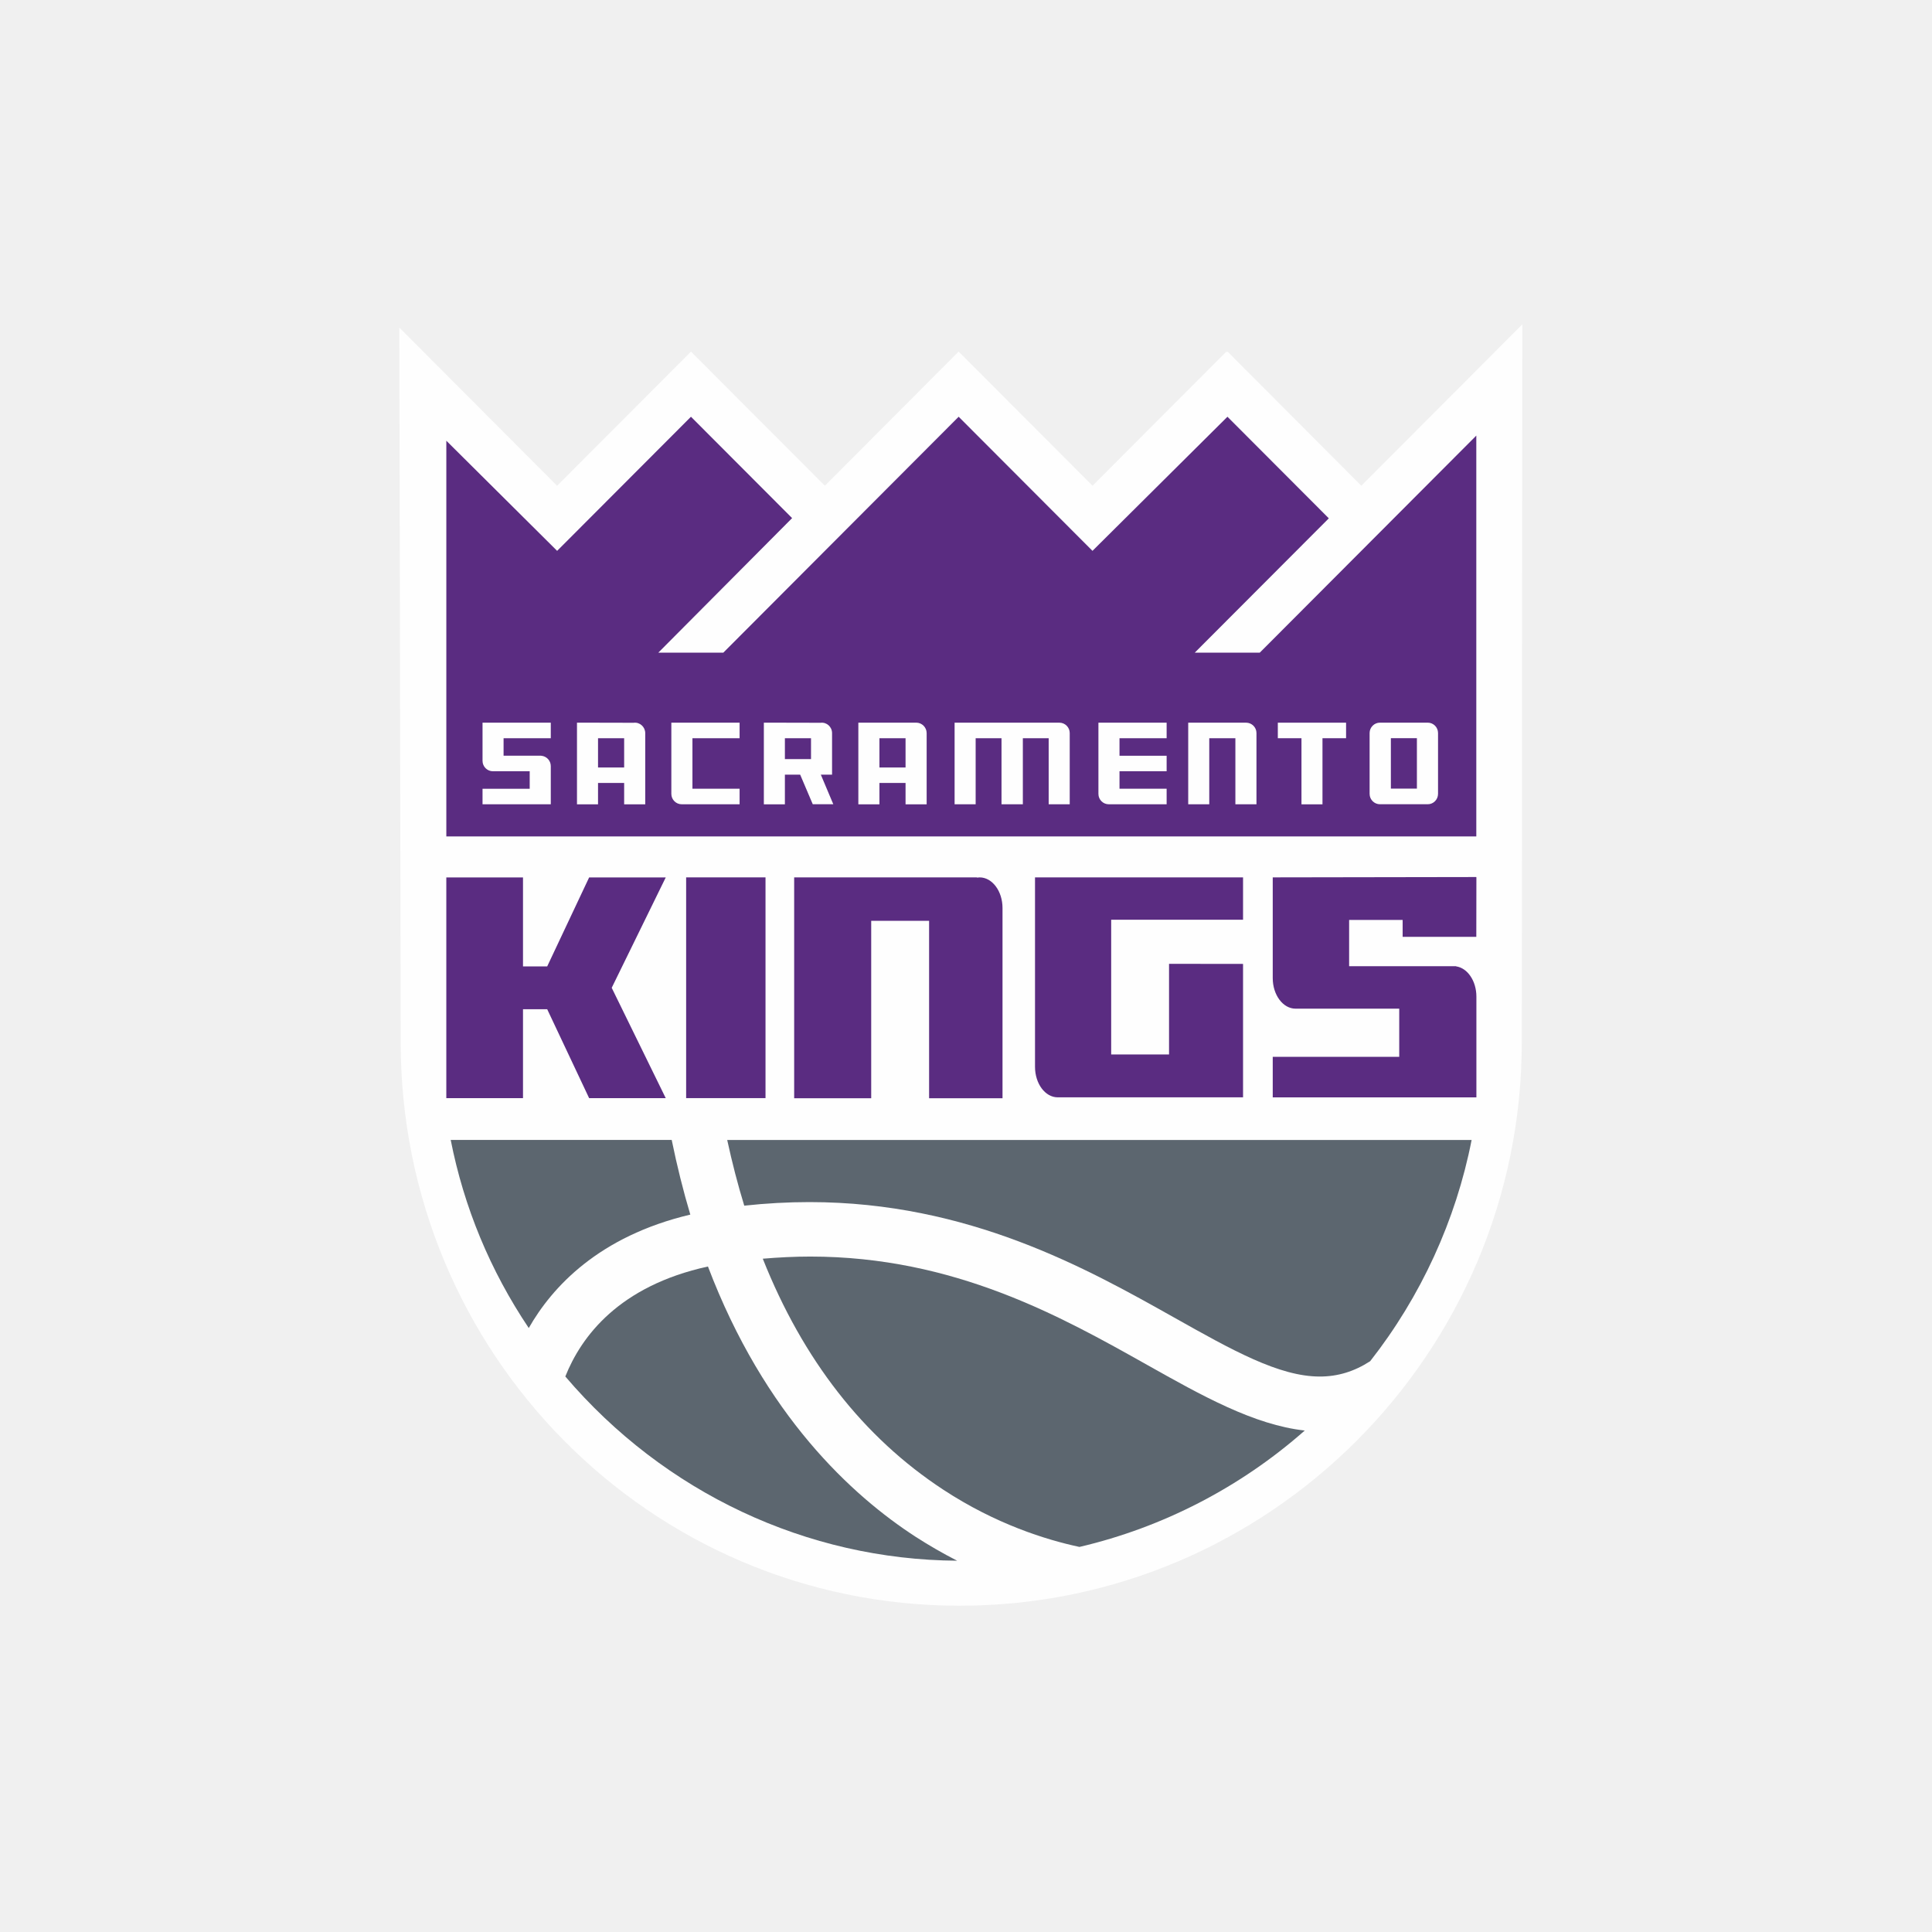
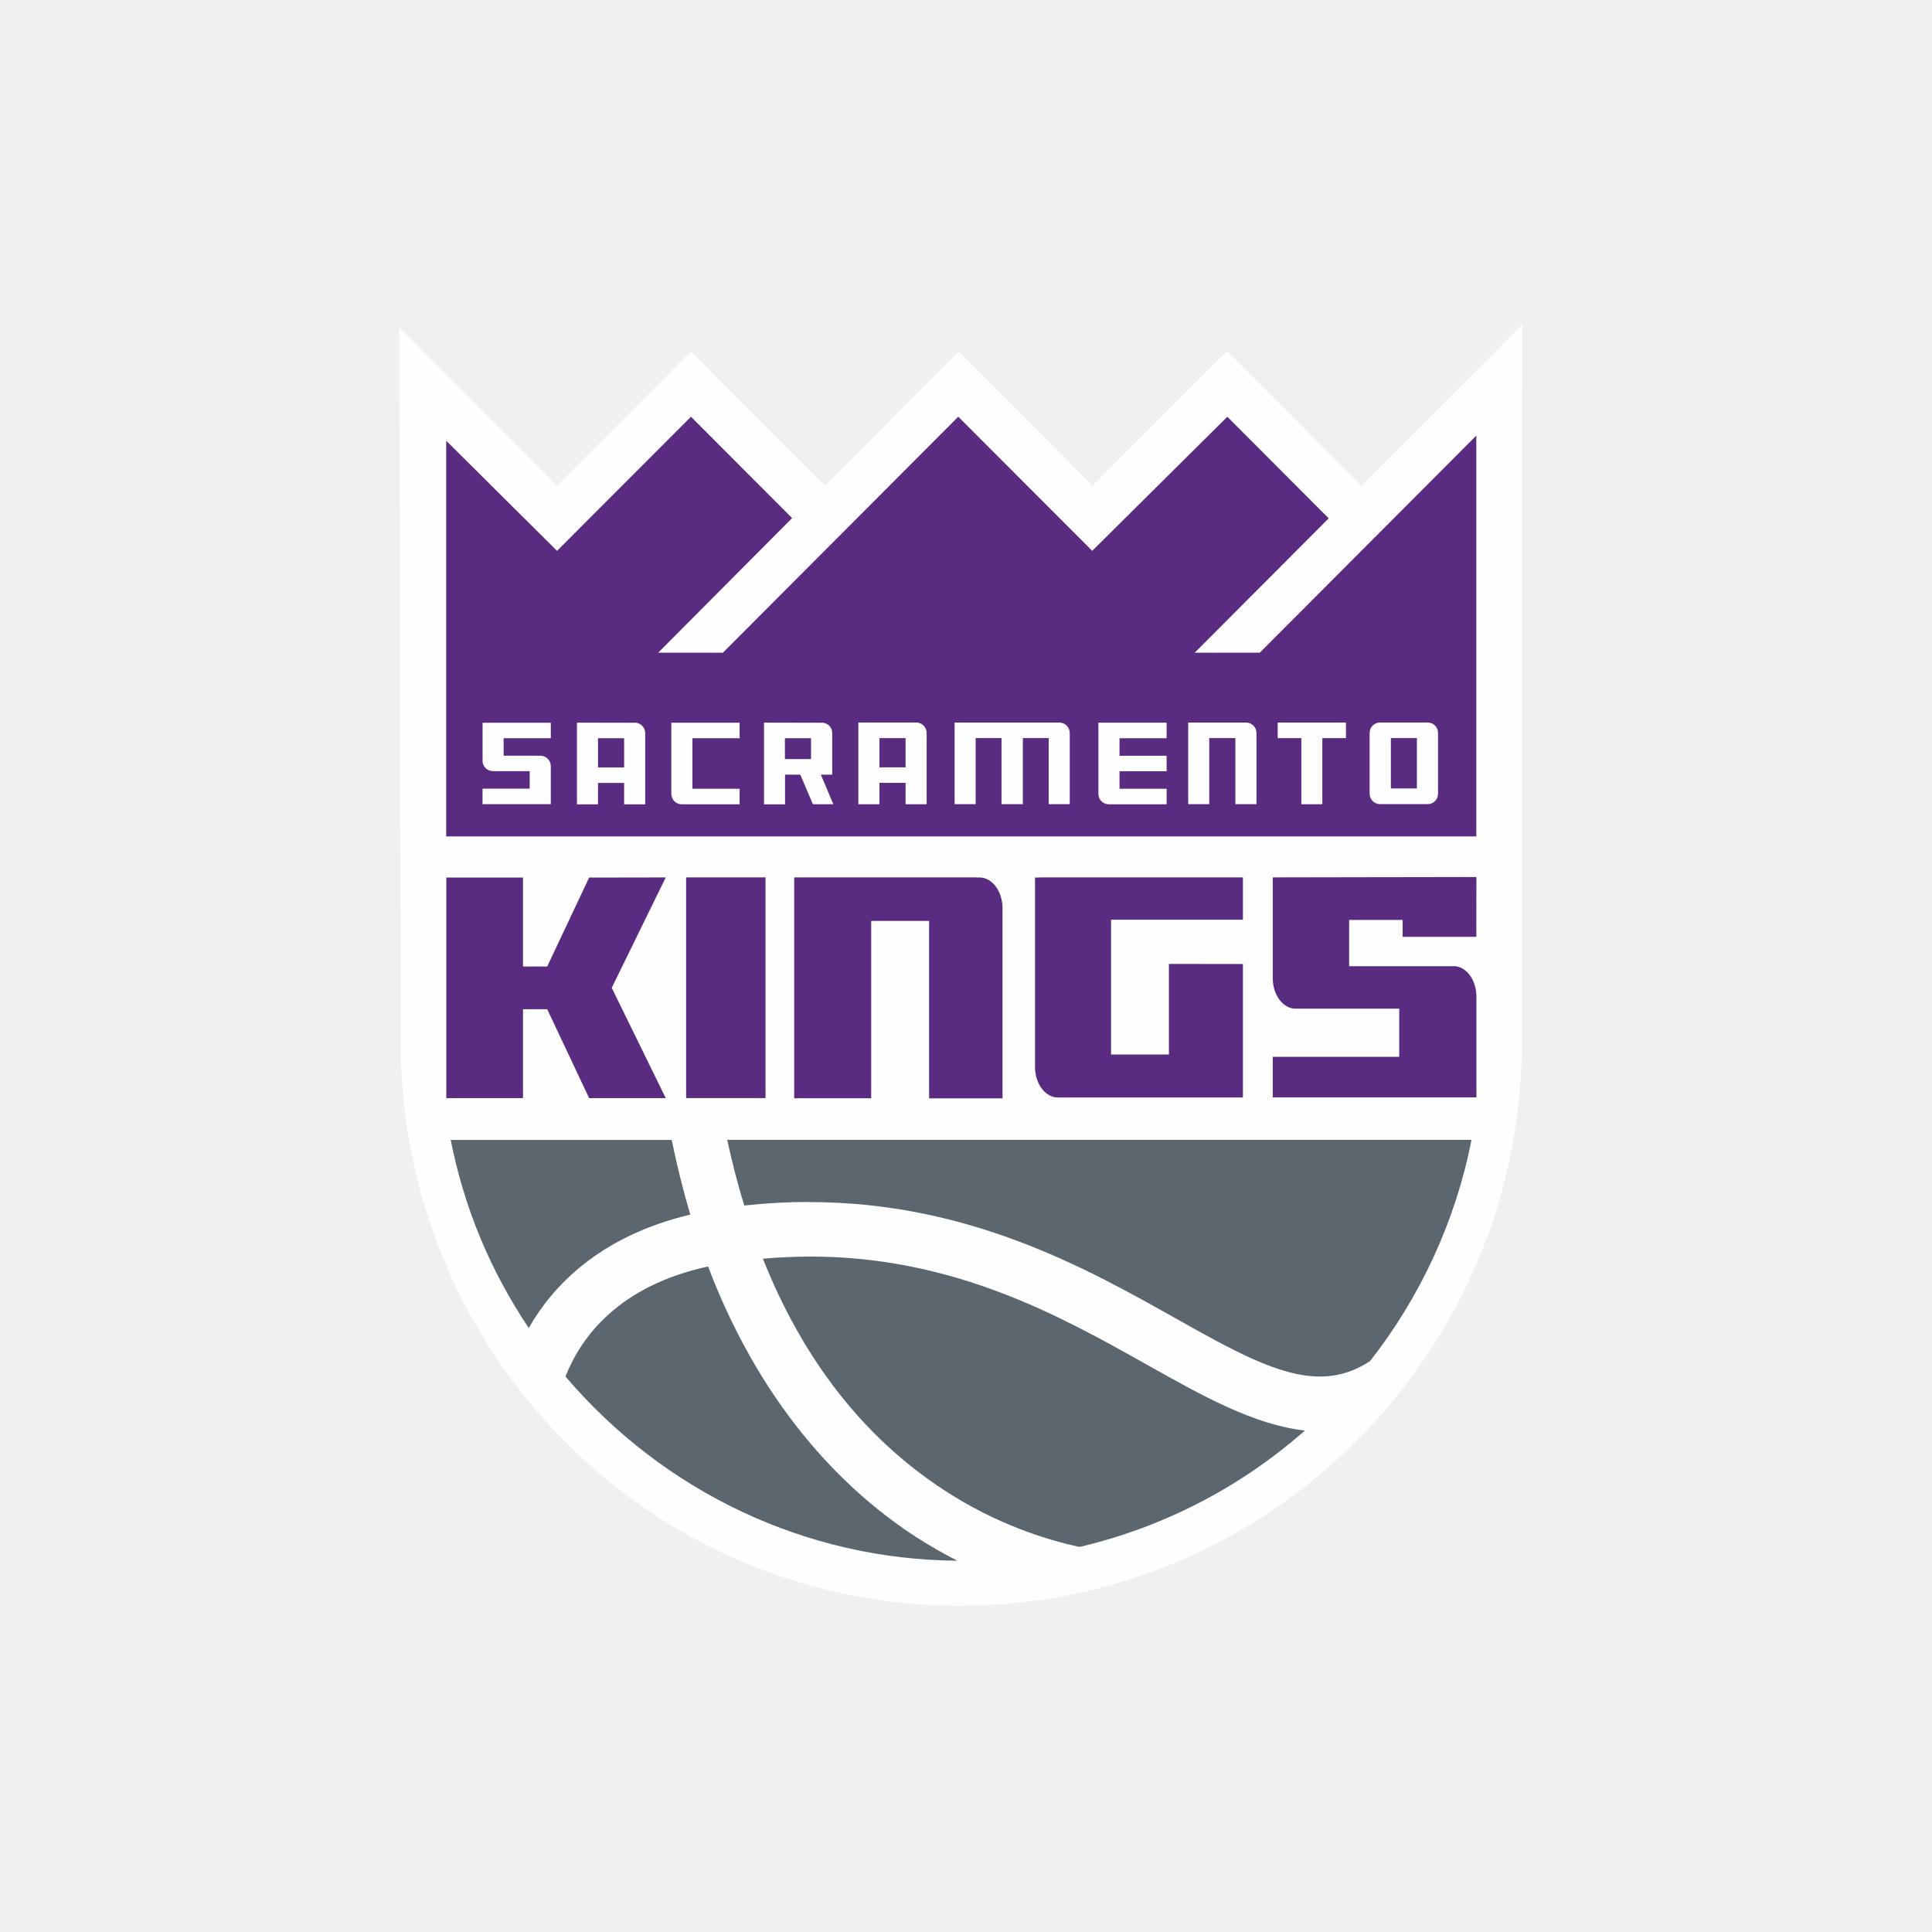
- <svg xmlns="http://www.w3.org/2000/svg" xmlns:xlink="http://www.w3.org/1999/xlink" width="150px" height="150px" viewBox="0 0 150 150" version="1.1">
+ <svg xmlns="http://www.w3.org/2000/svg" xmlns:xlink="http://www.w3.org/1999/xlink" width="150" height="150">
  <defs>
-     <polygon id="path-1" points="0.003 99.666 87.192 99.666 87.192 0.185 0.003 0.185" />
+     <path id="A" d="M.003 99.666h87.19V.185H.003z" />
  </defs>
-   <g id="Page-1" stroke="none" stroke-width="1" fill="none" fill-rule="evenodd">
-     <g id="SAC">
-       <g id="Page-1" transform="translate(31, 25)">
-         <g id="Group-3" transform="translate(0, 0.067934)" fill="#FEFEFE">
-           <path d="M87.192,0.115 L74.694,12.645 L64.314,2.239 L64.265,2.286 L64.208,2.236 L53.825,12.645 L43.428,2.229 L33.042,12.645 L22.648,2.229 L22.645,2.236 L12.252,12.648 L0.003,0.364 C0.003,0.364 0.109,51.539 0.109,55.841 C0.109,79.969 19.43,99.6 43.498,99.6 C67.573,99.6 87.152,79.969 87.152,55.841 C87.152,51.539 87.192,0.115 87.192,0.115" id="Fill-1" />
-         </g>
-         <path d="M31.845,68.33 C44.209,68.33 53.405,73.5 60.12,77.271 C64.692,79.842 68.307,81.874 71.47,81.874 C72.862,81.874 74.139,81.486 75.379,80.684 C79.316,75.667 82.038,69.735 83.256,63.508 L25.46,63.508 C25.844,65.275 26.287,66.991 26.784,68.608 C28.481,68.423 30.181,68.33 31.845,68.33" id="Fill-4" fill="#5C666F" />
-         <path d="M3.993,63.505 C5.022,68.731 7.056,73.642 10.053,78.109 C11.862,74.931 15.484,70.984 22.596,69.301 C22.05,67.472 21.564,65.527 21.151,63.505 L3.993,63.505 Z" id="Fill-6" fill="#5C666F" />
-         <path d="M12.891,81.87 C20.578,90.894 31.646,96.097 43.313,96.173 C42.212,95.61 41.136,94.99 40.101,94.324 C35.156,91.123 28.355,84.889 23.965,73.331 C17.052,74.842 14.128,78.765 12.891,81.87" id="Fill-8" fill="#5C666F" />
-         <path d="M28.222,72.725 C31.338,80.572 36.048,86.603 42.227,90.653 C46.313,93.337 50.229,94.553 52.809,95.103 C59.273,93.592 65.306,90.474 70.301,86.066 C66.362,85.632 62.319,83.362 58.052,80.963 C51.393,77.222 43.101,72.559 31.904,72.559 C30.693,72.559 29.459,72.622 28.222,72.725" id="Fill-10" fill="#5C666F" />
-         <path d="M45.058,43.12 C44.989,43.12 44.923,43.127 44.853,43.137 L44.847,43.12 L35.849,43.12 L31.317,43.12 L30.659,43.12 L30.659,60.266 L36.64,60.266 L36.64,46.491 L41.135,46.491 L41.135,60.266 L46.835,60.266 L46.835,45.496 C46.835,44.187 46.037,43.12 45.058,43.12" id="Fill-12" fill="#5A2C81" />
-         <path d="M49.715,43.12 L49.358,43.12 L49.358,57.824 C49.358,59.136 50.148,60.197 51.124,60.197 C51.127,60.197 51.137,60.193 51.147,60.193 L51.147,60.197 L60.555,60.197 L65.51,60.197 L65.51,49.838 L59.764,49.831 L59.764,56.866 L55.272,56.866 L55.272,46.408 L65.51,46.408 L65.51,43.12 L54.485,43.12 L49.715,43.12 Z" id="Fill-14" fill="#5A2C81" />
-         <polygon id="Fill-16" fill="#5A2C81" points="14.74 43.124 11.485 50.03 9.606 50.03 9.606 43.124 3.652 43.124 3.652 60.26 9.606 60.26 9.606 53.357 11.485 53.357 14.74 60.26 20.688 60.26 16.493 51.693 20.688 43.124" />
-         <mask id="mask-2" fill="white">
-           <use xlink:href="#path-1" />
-         </mask>
-         <g id="Clip-19" />
-         <polygon id="Fill-18" fill="#5A2C81" mask="url(#mask-2)" points="22.272 60.258 28.434 60.258 28.434 43.119 22.272 43.119" />
-         <path d="M83.62,47.735 L83.627,43.119 L83.62,43.119 L83.62,43.093 L67.815,43.119 L67.815,50.94 C67.815,52.245 68.609,53.312 69.582,53.312 L77.636,53.312 L77.636,57.05 L67.815,57.05 L67.815,60.199 L83.627,60.199 L83.627,52.381 C83.627,51.162 82.939,50.154 82.049,50.028 L82.049,50.015 L73.746,50.015 L73.746,46.423 L77.901,46.423 L77.901,47.735 L83.62,47.735 Z" id="Fill-20" fill="#5A2C81" mask="url(#mask-2)" />
-         <polygon id="Fill-21" fill="#5A2C81" mask="url(#mask-2)" points="66.806 25.674 61.759 25.674 72.169 15.243 64.299 7.356 53.82 17.768 43.43 7.356 25.157 25.674 20.109 25.674 30.499 15.226 22.646 7.356 12.256 17.768 3.653 9.218 3.653 26.304 3.653 39.94 83.62 39.94 83.62 26.715 83.62 8.82" />
-         <path d="M21.123,36.639 C21.123,37.083 21.487,37.444 21.927,37.444 L22.03,37.444 L26.422,37.444 L26.422,36.238 L22.761,36.238 L22.761,32.314 L26.422,32.314 L26.422,31.108 L21.123,31.108 L21.123,36.639 Z" id="Fill-22" fill="#FEFEFE" mask="url(#mask-2)" />
-         <path d="M15.431,34.586 L17.459,34.586 L17.459,32.316 L15.431,32.316 L15.431,34.586 Z M18.196,31.116 L13.797,31.106 L13.797,37.449 L15.431,37.449 L15.431,35.789 L17.459,35.789 L17.459,37.449 L19.096,37.449 L19.096,31.918 C19.096,31.444 18.679,31.05 18.196,31.116 L18.196,31.116 Z" id="Fill-23" fill="#FEFEFE" mask="url(#mask-2)" />
-         <path d="M76.987,36.226 L79.008,36.226 L79.008,32.312 L76.987,32.312 L76.987,36.226 Z M79.848,31.106 L76.14,31.106 C75.7,31.106 75.336,31.467 75.336,31.911 L75.336,36.637 C75.336,37.081 75.7,37.442 76.14,37.442 L79.848,37.442 C80.288,37.442 80.649,37.081 80.649,36.634 L80.649,31.911 C80.649,31.467 80.288,31.106 79.848,31.106 L79.848,31.106 Z" id="Fill-24" fill="#FEFEFE" mask="url(#mask-2)" />
-         <path d="M6.464,34.075 C6.464,34.519 6.828,34.881 7.271,34.881 L10.126,34.881 L10.126,36.239 L6.464,36.239 L6.464,37.446 L11.763,37.446 L11.763,34.48 C11.763,34.069 11.455,33.724 11.042,33.678 L10.999,33.674 L8.098,33.674 L8.098,32.316 L11.763,32.316 L11.763,31.106 L6.464,31.106 L6.464,34.075 Z" id="Fill-25" fill="#FEFEFE" mask="url(#mask-2)" />
-         <path d="M37.279,34.586 L39.307,34.586 L39.307,32.316 L37.279,32.316 L37.279,34.586 Z M40.134,31.106 L35.642,31.106 L35.642,37.449 L37.279,37.449 L37.279,35.789 L39.307,35.789 L39.307,37.449 L40.945,37.449 L40.945,31.918 C40.945,31.474 40.581,31.106 40.134,31.106 L40.134,31.106 Z" id="Fill-26" fill="#FEFEFE" mask="url(#mask-2)" />
-         <polygon id="Fill-27" fill="#FEFEFE" mask="url(#mask-2)" points="68.21 32.315 70.046 32.315 70.046 37.448 71.677 37.448 71.677 32.315 73.509 32.315 73.509 31.109 68.21 31.109" />
-         <path d="M51.249,31.108 L43.115,31.108 L43.115,37.444 L44.749,37.444 L44.749,32.314 L46.757,32.314 L46.757,37.444 L48.414,37.444 L48.414,32.314 L50.419,32.314 L50.419,37.444 L52.053,37.444 L52.053,31.913 C52.053,31.472 51.693,31.108 51.249,31.108" id="Fill-28" fill="#FEFEFE" mask="url(#mask-2)" />
-         <path d="M65.745,31.108 L65.587,31.108 L61.253,31.108 L61.253,37.444 L62.887,37.444 L62.887,32.314 L64.915,32.314 L64.915,37.444 L66.552,37.444 L66.552,31.913 C66.552,31.472 66.189,31.108 65.745,31.108" id="Fill-29" fill="#FEFEFE" mask="url(#mask-2)" />
-         <path d="M54.281,36.639 C54.281,37.083 54.641,37.444 55.085,37.444 L55.187,37.444 L59.577,37.444 L59.577,36.238 L55.918,36.238 L55.918,34.879 L59.577,34.879 L59.577,33.676 L55.918,33.676 L55.918,32.314 L59.577,32.314 L59.577,31.108 L54.281,31.108 L54.281,36.639 Z" id="Fill-30" fill="#FEFEFE" mask="url(#mask-2)" />
-         <path d="M29.939,33.936 L31.967,33.936 L31.967,32.316 L29.939,32.316 L29.939,33.936 Z M32.728,35.142 L33.601,35.142 L33.601,31.915 C33.601,31.444 33.194,31.053 32.705,31.116 L28.305,31.106 L28.305,37.449 L29.939,37.449 L29.939,35.142 L31.124,35.142 L32.103,37.442 L33.697,37.442 L32.728,35.142 Z" id="Fill-31" fill="#FEFEFE" mask="url(#mask-2)" />
-         <rect id="Rectangle" mask="url(#mask-2)" x="-31" y="-25" width="150" height="150" />
-       </g>
-     </g>
+   <g transform="translate(31 25)" fill-rule="evenodd">
+     <path d="M87.192.183l-12.497 12.53-10.38-10.405-.05.046-.056-.05-10.383 10.41L43.428 2.297 33.042 12.713 22.648 2.297l-.003.007-10.393 10.412L.003.432.11 55.91c0 24.128 19.32 43.76 43.39 43.76 24.075 0 43.654-19.63 43.654-43.76l.04-55.725" fill="#fefefe" />
+     <path d="M31.845 68.33c12.365 0 21.56 5.17 28.276 8.94 4.57 2.572 8.187 4.603 11.35 4.603 1.393 0 2.67-.388 3.9-1.2 3.936-5.017 6.66-10.95 7.876-17.176H25.46c.384 1.766.827 3.483 1.323 5.1 1.697-.186 3.397-.278 5.06-.278m-27.85-4.814c1.03 5.226 3.063 10.137 6.06 14.604 1.8-3.178 5.432-7.125 12.543-8.808-.546-1.83-1.032-3.774-1.446-5.796H3.993zM12.9 81.87c7.687 9.024 18.756 14.226 30.422 14.302a37.54 37.54 0 0 1-3.212-1.849c-4.945-3.2-11.746-9.434-16.136-20.993-6.913 1.5-9.838 5.435-11.075 8.54m15.333-9.145c3.116 7.847 7.826 13.878 14.006 17.928 4.085 2.684 8.002 3.9 10.582 4.45a40.4 40.4 0 0 0 17.492-9.037c-3.94-.434-7.982-2.704-12.25-5.103-6.66-3.74-14.952-8.404-26.15-8.404a44.65 44.65 0 0 0-3.682.166" fill="#5c666f" />
+     <path d="M45.058 43.12c-.07 0-.136.007-.205.017l-.007-.017H30.66v17.146h5.98V46.5h4.495v13.776h5.7v-14.77c0-1.3-.797-2.376-1.776-2.376m4.656 0h-.357v14.703c0 1.312.8 2.373 1.766 2.373.003 0 .013-.003.023-.003v.003H65.5v-10.36l-5.746-.007v7.035h-4.492V46.408H65.5V43.12H49.715zm-34.975.004l-3.255 6.906h-1.88v-6.906H3.652V60.26h5.954v-6.903h1.88l3.255 6.903h5.948l-4.194-8.566 4.194-8.57z" fill="#5a2c81" />
+     <mask id="B" fill="#fff">
+       <use xlink:href="#A" />
+     </mask>
+     <path mask="url(#B)" d="M22.272 60.258h6.163V43.12h-6.163zM83.62 47.735l.007-4.616h-.007v-.027l-15.805.027v7.82c0 1.306.794 2.373 1.766 2.373h8.055v3.738h-9.82v3.15h15.812v-7.82c0-1.22-.688-2.227-1.578-2.353v-.013h-8.303v-3.592H77.9v1.312h5.72zm-16.814-22.06H61.76l10.4-10.432-7.87-7.887L53.8 17.767 43.4 7.355l-18.273 18.32H20.1l10.4-10.45-7.853-7.87-10.4 10.412-8.604-8.55V39.94H83.62V8.82z" fill="#5a2c81" />
+     <path d="M21.123 36.64a.81.81 0 0 0 .804.805h4.495V36.24H22.76v-3.924h3.662V31.11h-5.3v5.53zm-5.693-2.054h2.028v-2.27H15.43v2.27zm2.765-3.47l-4.4-.01v6.343h1.634v-1.66h2.028v1.66h1.637v-5.53c0-.474-.417-.868-.9-.802zm58.792 5.1h2.02v-3.914h-2.02v3.914zm2.86-5.12H76.14a.81.81 0 0 0-.804.805v4.726a.81.81 0 0 0 .804.805h3.708c.44 0 .8-.36.8-.8V31.9c0-.444-.36-.805-.8-.805zm-73.383 2.97a.81.81 0 0 0 .807.805h2.855v1.36H6.464v1.206h5.3V34.48c0-.4-.308-.756-.72-.802L11 33.674H8.1v-1.36h3.665v-1.2h-5.3v2.97zm30.816.51h2.028v-2.27H37.28v2.27zm2.855-3.48h-4.492v6.343h1.637v-1.66h2.028v1.66h1.637v-5.53c0-.444-.364-.812-.8-.812zm28.065 1.21h1.836v5.133h1.63v-5.133H73.5V31.1h-5.3zm-16.95-1.207h-8.134v6.336h1.634v-5.13h2.008v5.13h1.657v-5.13h2.005v5.13h1.634v-5.53a.81.81 0 0 0-.804-.805m14.495-.001h-4.492v6.336h1.634v-5.13h2.028v5.13h1.637v-5.53a.81.81 0 0 0-.807-.805M54.28 36.64c0 .444.36.805.804.805h4.492V36.24h-3.658v-1.36h3.658v-1.203h-3.658v-1.362h3.658v-1.206H54.28v5.53zm-24.34-2.704h2.028v-1.62H29.94v1.62zm2.8 1.206h.873v-3.228a.8.8 0 0 0-.896-.799l-4.4-.01v6.343h1.634v-2.306h1.184l.98 2.3H33.7l-.97-2.3z" mask="url(#B)" fill="#fefefe" />
  </g>
</svg>
